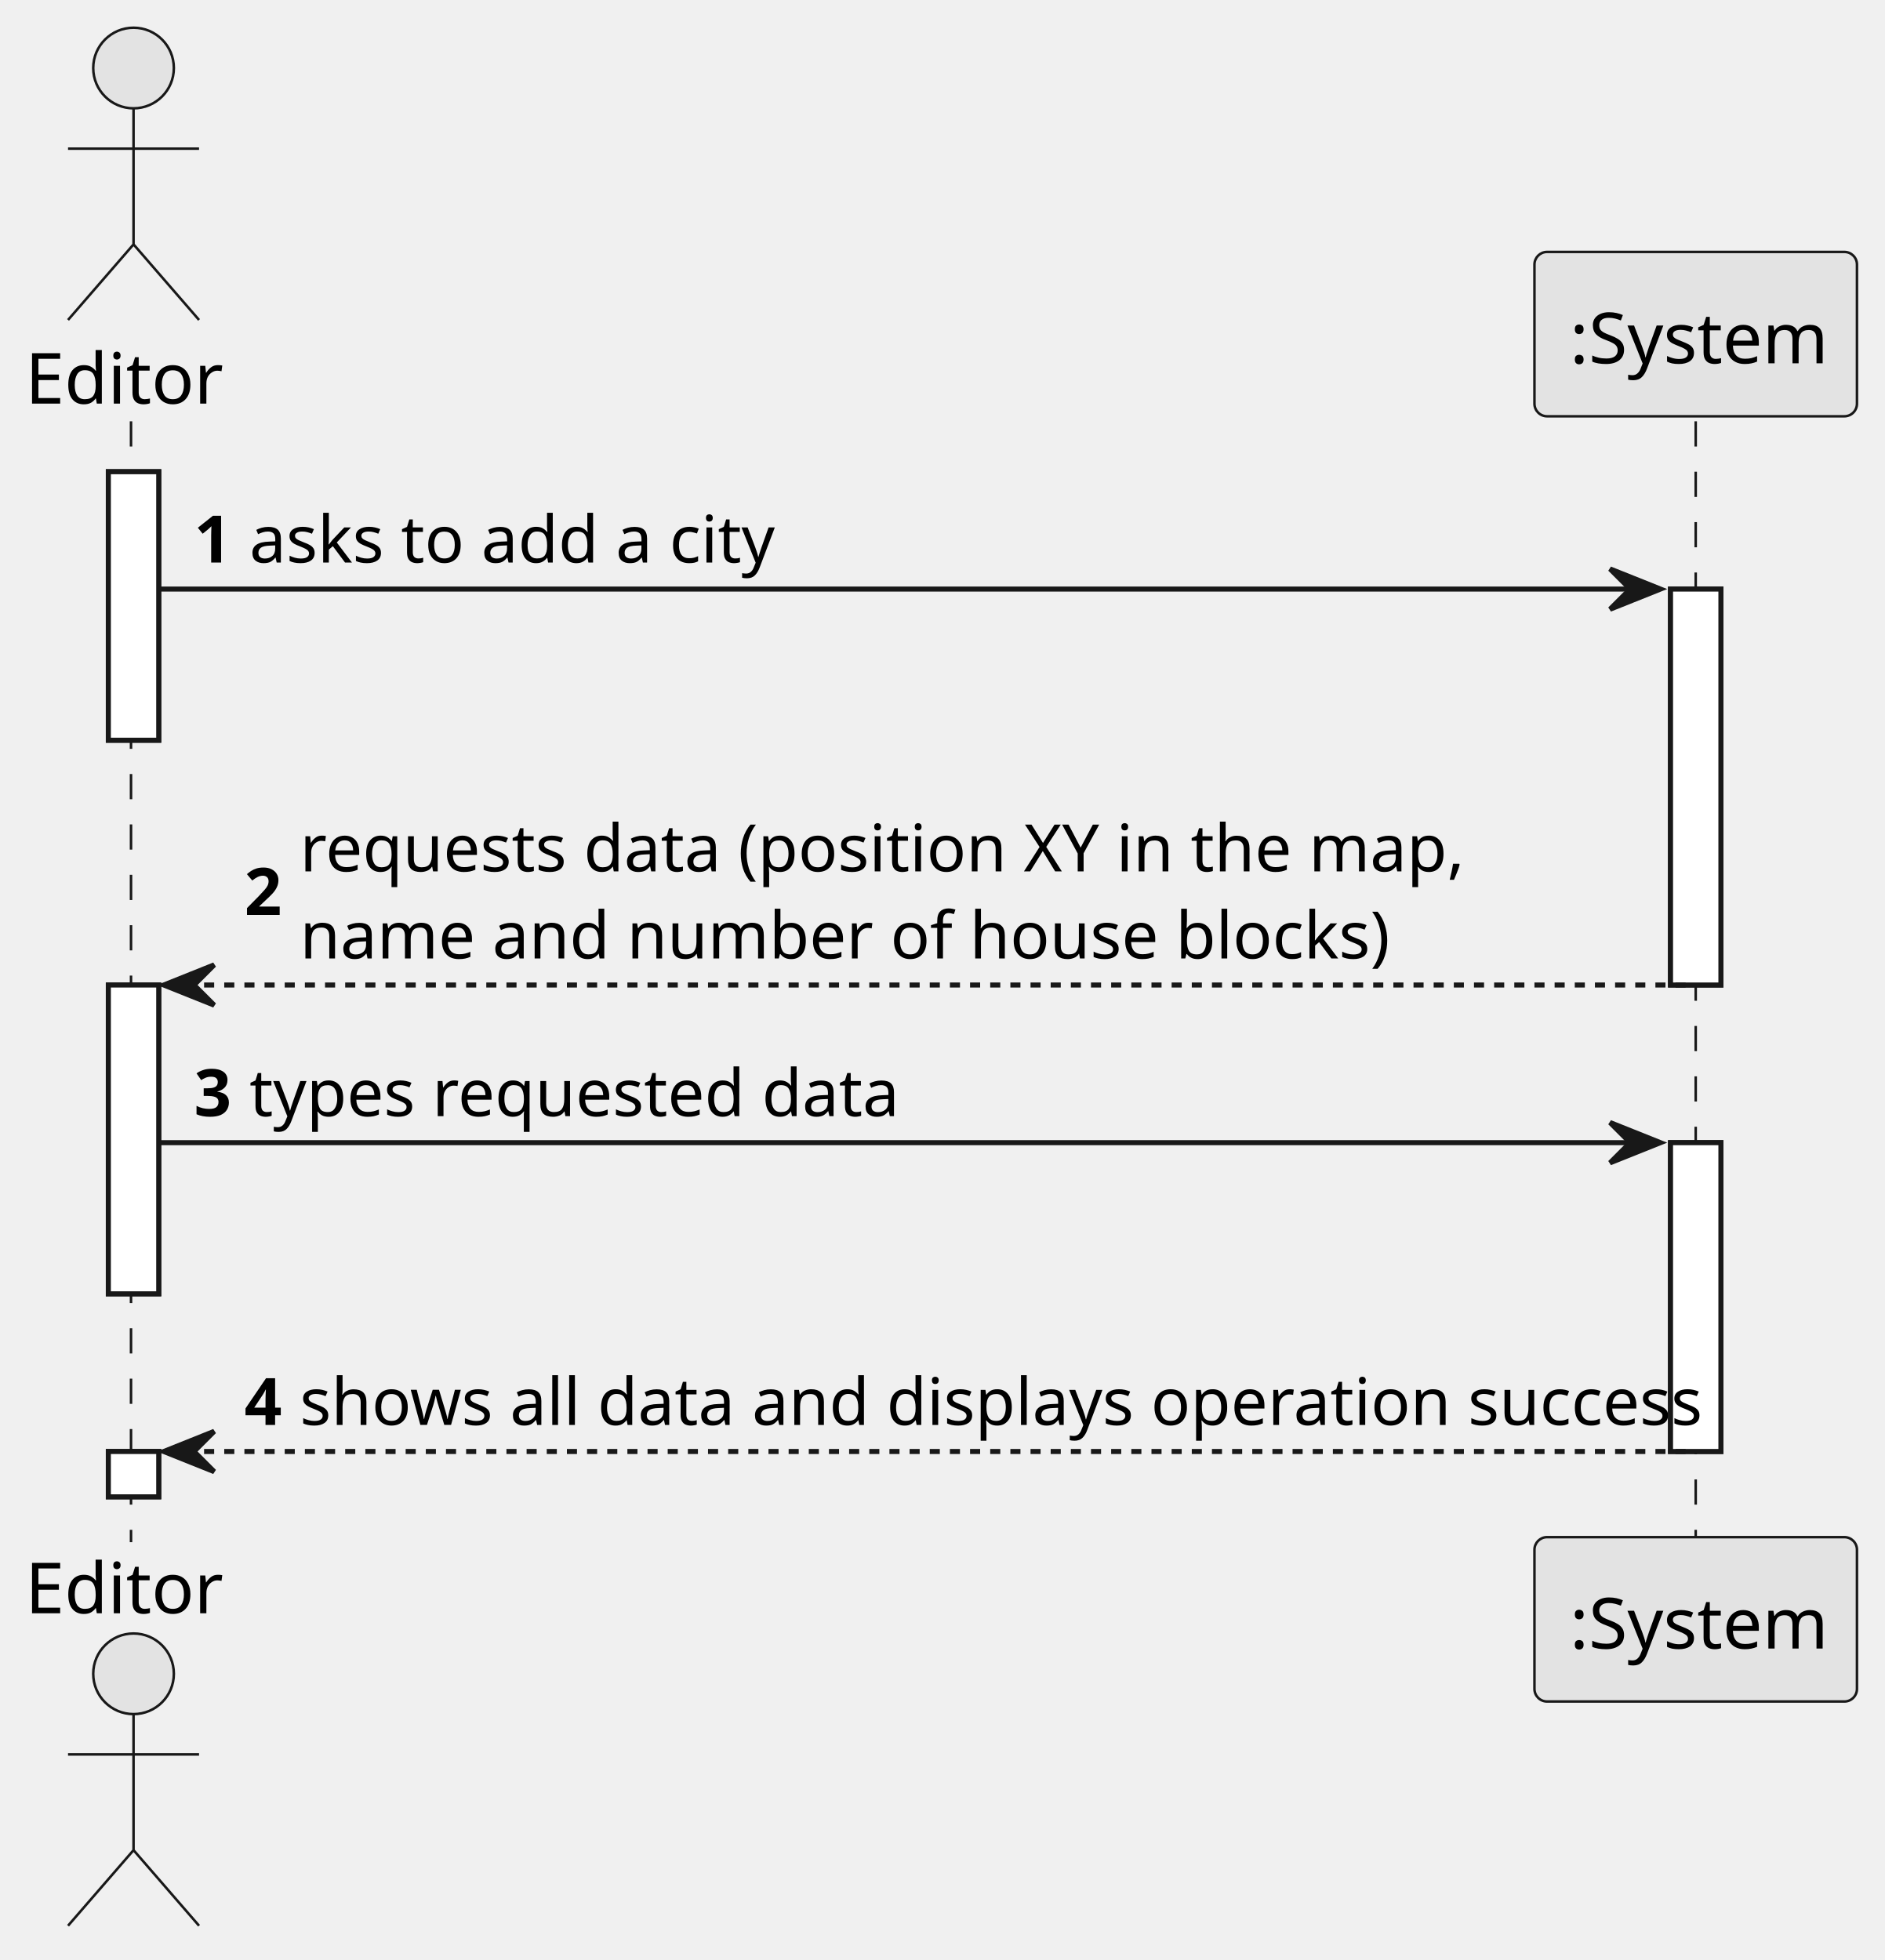
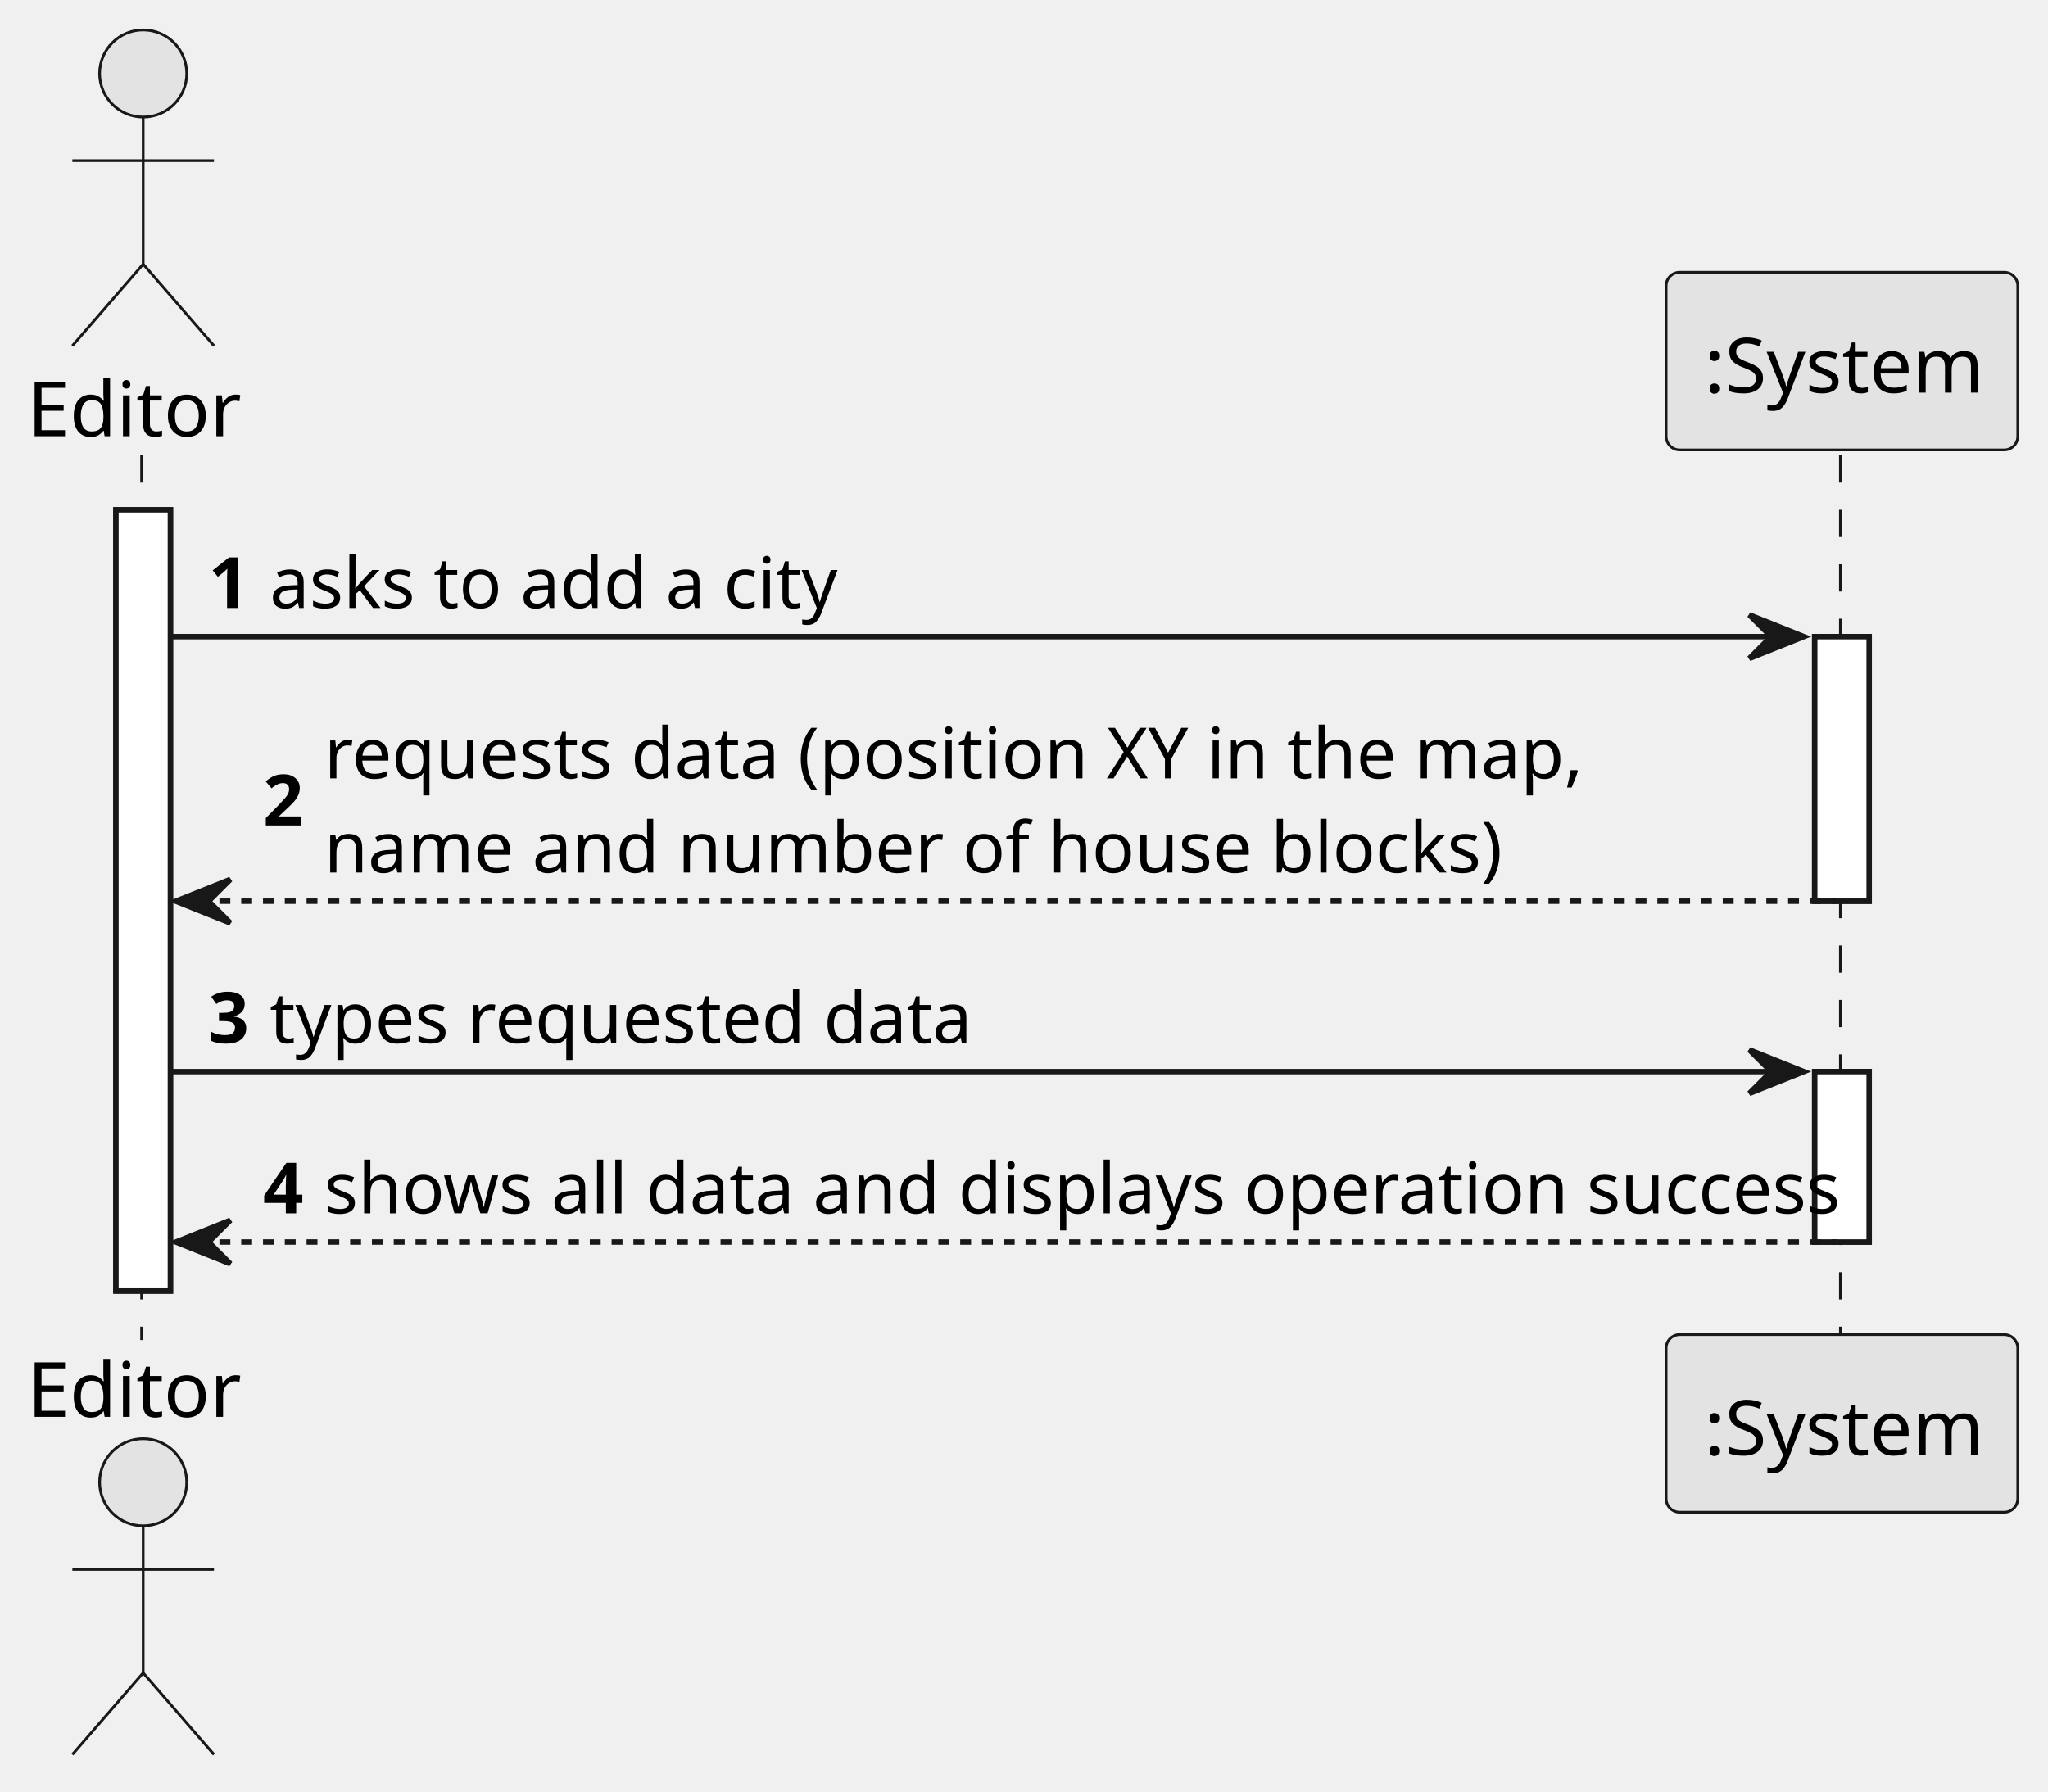
- <svg xmlns="http://www.w3.org/2000/svg" contentStyleType="text/css" height="389px" preserveAspectRatio="none" style="width:374px;height:389px;background:#FFFFFF;" version="1.1" viewBox="0 0 374 389" width="374px" zoomAndPan="magnify">
+ <svg xmlns="http://www.w3.org/2000/svg" contentStyleType="text/css" height="329px" preserveAspectRatio="none" style="width:376px;height:329px;background:#FFFFFF;" version="1.1" viewBox="0 0 376 329" width="376px" zoomAndPan="magnify">
  <defs />
  <g>
-     <rect fill="#FFFFFF" height="53.291" style="stroke:#181818;stroke-width:1.0;" width="10" x="21.5" y="93.621" />
-     <rect fill="#FFFFFF" height="61.291" style="stroke:#181818;stroke-width:1.0;" width="10" x="21.5" y="195.494" />
-     <rect fill="#FFFFFF" height="9" style="stroke:#181818;stroke-width:1.0;" width="10" x="21.5" y="288.076" />
-     <rect fill="#FFFFFF" height="78.582" style="stroke:#181818;stroke-width:1.0;" width="10" x="331.5" y="116.912" />
-     <rect fill="#FFFFFF" height="61.291" style="stroke:#181818;stroke-width:1.0;" width="10" x="331.5" y="226.785" />
-     <line style="stroke:#181818;stroke-width:0.5;stroke-dasharray:5.0,5.0;" x1="26" x2="26" y1="83.621" y2="306.076" />
-     <line style="stroke:#181818;stroke-width:0.5;stroke-dasharray:5.0,5.0;" x1="336.5" x2="336.5" y1="83.621" y2="306.076" />
-     <text fill="#000000" font-family="sans-serif" font-size="14" lengthAdjust="spacing" textLength="37" x="5" y="80.107">Editor</text>
-     <ellipse cx="26.5" cy="13.5" fill="#E3E3E3" rx="8" ry="8" style="stroke:#181818;stroke-width:0.5;" />
-     <path d="M26.5,21.5 L26.5,48.5 M13.5,29.5 L39.5,29.5 M26.5,48.5 L13.5,63.5 M26.5,48.5 L39.5,63.5 " fill="none" style="stroke:#181818;stroke-width:0.5;" />
-     <text fill="#000000" font-family="sans-serif" font-size="14" lengthAdjust="spacing" textLength="37" x="5" y="320.184">Editor</text>
-     <ellipse cx="26.5" cy="332.197" fill="#E3E3E3" rx="8" ry="8" style="stroke:#181818;stroke-width:0.5;" />
-     <path d="M26.5,340.197 L26.5,367.197 M13.5,348.197 L39.5,348.197 M26.5,367.197 L13.5,382.197 M26.5,367.197 L39.5,382.197 " fill="none" style="stroke:#181818;stroke-width:0.5;" />
-     <rect fill="#E3E3E3" height="32.621" rx="2.5" ry="2.5" style="stroke:#181818;stroke-width:0.5;" width="64" x="304.5" y="50" />
-     <text fill="#000000" font-family="sans-serif" font-size="14" lengthAdjust="spacing" textLength="50" x="311.5" y="72.107">:System</text>
-     <rect fill="#E3E3E3" height="32.621" rx="2.5" ry="2.5" style="stroke:#181818;stroke-width:0.5;" width="64" x="304.5" y="305.076" />
-     <text fill="#000000" font-family="sans-serif" font-size="14" lengthAdjust="spacing" textLength="50" x="311.5" y="327.184">:System</text>
-     <rect fill="#FFFFFF" height="53.291" style="stroke:#181818;stroke-width:1.0;" width="10" x="21.5" y="93.621" />
-     <rect fill="#FFFFFF" height="61.291" style="stroke:#181818;stroke-width:1.0;" width="10" x="21.5" y="195.494" />
-     <rect fill="#FFFFFF" height="9" style="stroke:#181818;stroke-width:1.0;" width="10" x="21.5" y="288.076" />
-     <rect fill="#FFFFFF" height="78.582" style="stroke:#181818;stroke-width:1.0;" width="10" x="331.5" y="116.912" />
-     <rect fill="#FFFFFF" height="61.291" style="stroke:#181818;stroke-width:1.0;" width="10" x="331.5" y="226.785" />
-     <polygon fill="#181818" points="319.5,112.912,329.5,116.912,319.5,120.912,323.5,116.912" style="stroke:#181818;stroke-width:1.0;" />
-     <line style="stroke:#181818;stroke-width:1.0;" x1="31.5" x2="325.5" y1="116.912" y2="116.912" />
-     <text fill="#000000" font-family="sans-serif" font-size="13" font-weight="bold" lengthAdjust="spacing" textLength="7" x="38.5" y="111.649">1</text>
-     <text fill="#000000" font-family="sans-serif" font-size="13" lengthAdjust="spacing" textLength="104" x="49.5" y="111.649">asks to add a city</text>
-     <polygon fill="#181818" points="42.5,191.494,32.5,195.494,42.5,199.494,38.5,195.494" style="stroke:#181818;stroke-width:1.0;" />
-     <line style="stroke:#181818;stroke-width:1.0;stroke-dasharray:2.0,2.0;" x1="36.5" x2="335.5" y1="195.494" y2="195.494" />
-     <text fill="#000000" font-family="sans-serif" font-size="13" font-weight="bold" lengthAdjust="spacing" textLength="7" x="48.5" y="181.586">2</text>
-     <text fill="#000000" font-family="sans-serif" font-size="13" lengthAdjust="spacing" textLength="221" x="59.5" y="172.94">requests data (position XY in the map,</text>
-     <text fill="#000000" font-family="sans-serif" font-size="13" lengthAdjust="spacing" textLength="203" x="59.5" y="190.231">name and number of house blocks)</text>
-     <polygon fill="#181818" points="319.5,222.785,329.5,226.785,319.5,230.785,323.5,226.785" style="stroke:#181818;stroke-width:1.0;" />
-     <line style="stroke:#181818;stroke-width:1.0;" x1="31.5" x2="325.5" y1="226.785" y2="226.785" />
-     <text fill="#000000" font-family="sans-serif" font-size="13" font-weight="bold" lengthAdjust="spacing" textLength="7" x="38.5" y="221.523">3</text>
-     <text fill="#000000" font-family="sans-serif" font-size="13" lengthAdjust="spacing" textLength="122" x="49.5" y="221.523">types requested data</text>
-     <polygon fill="#181818" points="42.5,284.076,32.5,288.076,42.5,292.076,38.5,288.076" style="stroke:#181818;stroke-width:1.0;" />
-     <line style="stroke:#181818;stroke-width:1.0;stroke-dasharray:2.0,2.0;" x1="36.5" x2="335.5" y1="288.076" y2="288.076" />
-     <text fill="#000000" font-family="sans-serif" font-size="13" font-weight="bold" lengthAdjust="spacing" textLength="7" x="48.5" y="282.813">4</text>
-     <text fill="#000000" font-family="sans-serif" font-size="13" lengthAdjust="spacing" textLength="270" x="59.5" y="282.813">shows all data and displays operation success</text>
+     <rect fill="#FFFFFF" height="143.455" style="stroke:#181818;stroke-width:1.0;" width="10" x="21.286" y="93.621" />
+     <rect fill="#FFFFFF" height="48.582" style="stroke:#181818;stroke-width:1.0;" width="10" x="333.168" y="116.912" />
+     <rect fill="#FFFFFF" height="31.291" style="stroke:#181818;stroke-width:1.0;" width="10" x="333.168" y="196.785" />
+     <line style="stroke:#181818;stroke-width:0.5;stroke-dasharray:5.0,5.0;" x1="26" x2="26" y1="83.621" y2="246.076" />
+     <line style="stroke:#181818;stroke-width:0.5;stroke-dasharray:5.0,5.0;" x1="337.886" x2="337.886" y1="83.621" y2="246.076" />
+     <text fill="#000000" font-family="sans-serif" font-size="14" lengthAdjust="spacing" textLength="36.572" x="5" y="80.107">Editor</text>
+     <ellipse cx="26.286" cy="13.5" fill="#E3E3E3" rx="8" ry="8" style="stroke:#181818;stroke-width:0.5;" />
+     <path d="M26.286,21.5 L26.286,48.5 M13.286,29.5 L39.286,29.5 M26.286,48.5 L13.286,63.5 M26.286,48.5 L39.286,63.5 " fill="none" style="stroke:#181818;stroke-width:0.5;" />
+     <text fill="#000000" font-family="sans-serif" font-size="14" lengthAdjust="spacing" textLength="36.572" x="5" y="260.184">Editor</text>
+     <ellipse cx="26.286" cy="272.197" fill="#E3E3E3" rx="8" ry="8" style="stroke:#181818;stroke-width:0.5;" />
+     <path d="M26.286,280.197 L26.286,307.197 M13.286,288.197 L39.286,288.197 M26.286,307.197 L13.286,322.197 M26.286,307.197 L39.286,322.197 " fill="none" style="stroke:#181818;stroke-width:0.5;" />
+     <rect fill="#E3E3E3" height="32.621" rx="2.5" ry="2.5" style="stroke:#181818;stroke-width:0.5;" width="64.565" x="305.886" y="50" />
+     <text fill="#000000" font-family="sans-serif" font-size="14" lengthAdjust="spacing" textLength="50.565" x="312.886" y="72.107">:System</text>
+     <rect fill="#E3E3E3" height="32.621" rx="2.5" ry="2.5" style="stroke:#181818;stroke-width:0.5;" width="64.565" x="305.886" y="245.076" />
+     <text fill="#000000" font-family="sans-serif" font-size="14" lengthAdjust="spacing" textLength="50.565" x="312.886" y="267.184">:System</text>
+     <rect fill="#FFFFFF" height="143.455" style="stroke:#181818;stroke-width:1.0;" width="10" x="21.286" y="93.621" />
+     <rect fill="#FFFFFF" height="48.582" style="stroke:#181818;stroke-width:1.0;" width="10" x="333.168" y="116.912" />
+     <rect fill="#FFFFFF" height="31.291" style="stroke:#181818;stroke-width:1.0;" width="10" x="333.168" y="196.785" />
+     <polygon fill="#181818" points="321.168,112.912,331.168,116.912,321.168,120.912,325.168,116.912" style="stroke:#181818;stroke-width:1.0;" />
+     <line style="stroke:#181818;stroke-width:1.0;" x1="31.286" x2="327.168" y1="116.912" y2="116.912" />
+     <text fill="#000000" font-family="sans-serif" font-size="13" font-weight="bold" lengthAdjust="spacing" textLength="7.23" x="38.286" y="111.649">1</text>
+     <text fill="#000000" font-family="sans-serif" font-size="13" lengthAdjust="spacing" textLength="100.439" x="49.516" y="111.649">asks to add a city</text>
+     <polygon fill="#181818" points="42.286,161.494,32.286,165.494,42.286,169.494,38.286,165.494" style="stroke:#181818;stroke-width:1.0;" />
+     <line style="stroke:#181818;stroke-width:1.0;stroke-dasharray:2.0,2.0;" x1="36.286" x2="337.168" y1="165.494" y2="165.494" />
+     <text fill="#000000" font-family="sans-serif" font-size="13" font-weight="bold" lengthAdjust="spacing" textLength="7.23" x="48.286" y="151.586">2</text>
+     <text fill="#000000" font-family="sans-serif" font-size="13" lengthAdjust="spacing" textLength="220.403" x="59.516" y="142.94">requests data (position XY in the map,</text>
+     <text fill="#000000" font-family="sans-serif" font-size="13" lengthAdjust="spacing" textLength="203.785" x="59.516" y="160.231">name and number of house blocks)</text>
+     <polygon fill="#181818" points="321.168,192.785,331.168,196.785,321.168,200.785,325.168,196.785" style="stroke:#181818;stroke-width:1.0;" />
+     <line style="stroke:#181818;stroke-width:1.0;" x1="31.286" x2="327.168" y1="196.785" y2="196.785" />
+     <text fill="#000000" font-family="sans-serif" font-size="13" font-weight="bold" lengthAdjust="spacing" textLength="7.23" x="38.286" y="191.523">3</text>
+     <text fill="#000000" font-family="sans-serif" font-size="13" lengthAdjust="spacing" textLength="121.418" x="49.516" y="191.523">types requested data</text>
+     <polygon fill="#181818" points="42.286,224.076,32.286,228.076,42.286,232.076,38.286,228.076" style="stroke:#181818;stroke-width:1.0;" />
+     <line style="stroke:#181818;stroke-width:1.0;stroke-dasharray:2.0,2.0;" x1="36.286" x2="337.168" y1="228.076" y2="228.076" />
+     <text fill="#000000" font-family="sans-serif" font-size="13" font-weight="bold" lengthAdjust="spacing" textLength="7.23" x="48.286" y="222.814">4</text>
+     <text fill="#000000" font-family="sans-serif" font-size="13" lengthAdjust="spacing" textLength="266.652" x="59.516" y="222.814">shows all data and displays operation success</text>
  </g>
</svg>
